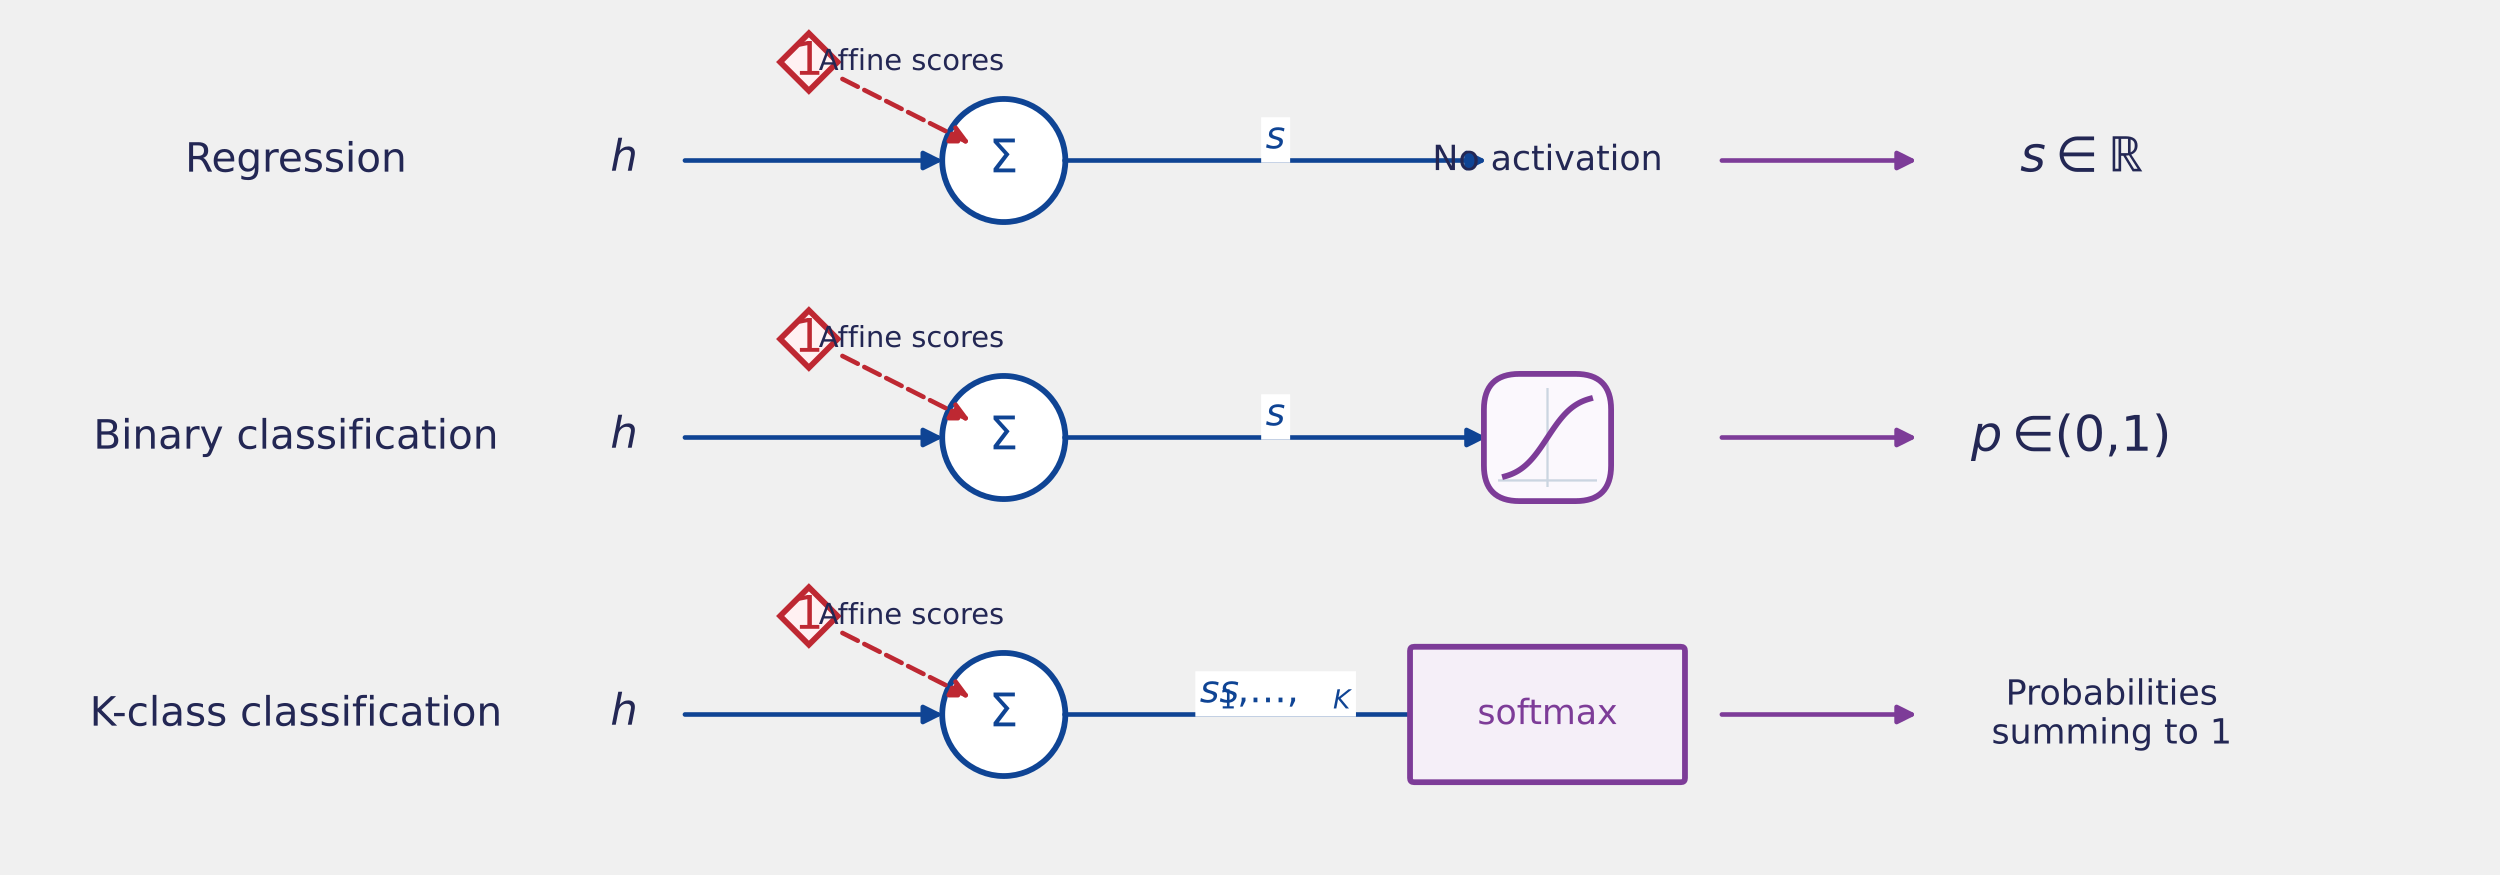
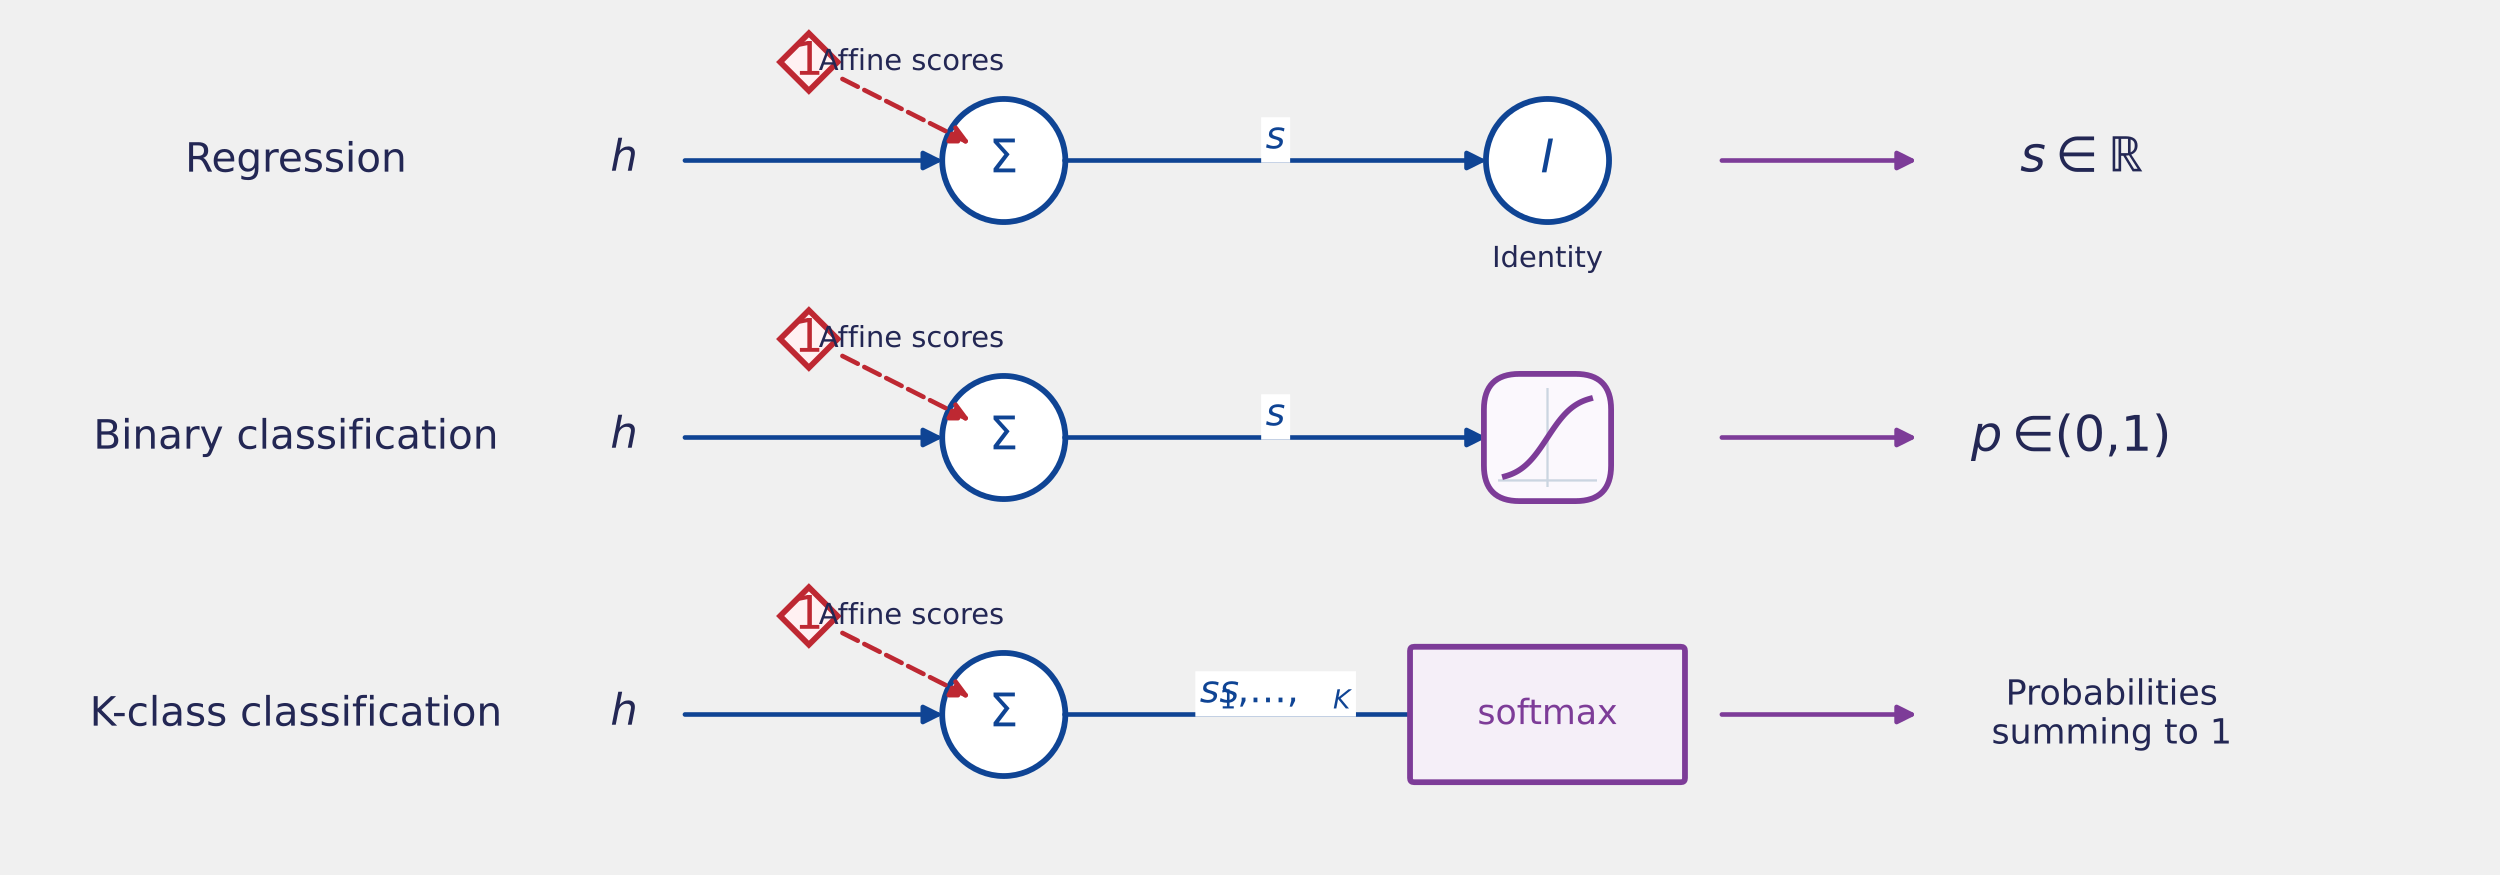
<svg xmlns="http://www.w3.org/2000/svg" width="864pt" height="302.4pt" viewBox="0 0 864 302.4" version="1.1">
  <defs>
    <style type="text/css">*{stroke-linejoin: round; stroke-linecap: butt}</style>
  </defs>
  <g id="figure_1">
    <g id="patch_1">
      <path d="M 0 302.4  L 864 302.4  L 864 0  L 0 0  L 0 302.4  z " style="fill: none" />
    </g>
    <g id="axes_1">
      <g id="patch_2">
        <path d="M 236.725 55.473  Q 281.317 55.473 324.121 55.473  " clip-path="url(#pfe1c56f2f3)" style="fill: none; stroke: #0f4494; stroke-width: 1.6; stroke-linecap: round" />
        <path d="M 318.921 52.873  L 324.121 55.473  L 318.921 58.073  L 318.921 52.873  z " clip-path="url(#pfe1c56f2f3)" style="fill: #0f4494; stroke: #0f4494; stroke-width: 1.6; stroke-linecap: round" />
      </g>
      <g id="patch_3">
        <path d="M 346.909 76.745  C 352.551 76.745 357.962 74.504 361.951 70.515  C 365.94 66.526 368.182 61.114 368.182 55.473  C 368.182 49.831 365.94 44.42 361.951 40.431  C 357.962 36.441 352.551 34.2 346.909 34.2  C 341.268 34.2 335.856 36.441 331.867 40.431  C 327.878 44.42 325.636 49.831 325.636 55.473  C 325.636 61.114 327.878 66.526 331.867 70.515  C 335.856 74.504 341.268 76.745 346.909 76.745  z " clip-path="url(#pfe1c56f2f3)" style="fill: #ffffff; stroke: #0f4494; stroke-width: 2; stroke-linejoin: miter" />
      </g>
      <g id="patch_4">
        <path d="M 367.912 55.473  Q 440.866 55.473 512.031 55.473  " clip-path="url(#pfe1c56f2f3)" style="fill: none; stroke: #0f4494; stroke-width: 1.6; stroke-linecap: round" />
        <path d="M 506.831 52.873  L 512.031 55.473  L 506.831 58.073  L 506.831 52.873  z " clip-path="url(#pfe1c56f2f3)" style="fill: #0f4494; stroke: #0f4494; stroke-width: 1.6; stroke-linecap: round" />
      </g>
      <g id="patch_5">
+         <path d="M 534.818 76.745 C 540.46 76.745 545.871 74.504 549.86 70.515 C 553.849 66.526 556.091 61.114 556.091 55.473 C 556.091 49.831 553.849 44.42 549.86 40.431 C 545.871 36.441 540.46 34.2 534.818 34.2 C 529.177 34.2 523.765 36.441 519.776 40.431 C 515.787 44.42 513.545 49.831 513.545 55.473 C 513.545 61.114 515.787 66.526 519.776 70.515 C 523.765 74.504 529.177 76.745 534.818 76.745 z " clip-path="url(#pfe1c56f2f3)" style="fill: #ffffff; stroke: #0f4494; stroke-width: 2; stroke-linejoin: miter" />
+       </g>
+       <g id="patch_6">
        <path d="M 595.091 55.473  Q 628.773 55.473 660.666 55.473  " clip-path="url(#pfe1c56f2f3)" style="fill: none; stroke: #7d3c98; stroke-width: 1.6; stroke-linecap: round" />
        <path d="M 655.466 52.873  L 660.666 55.473  L 655.466 58.073  L 655.466 52.873  z " clip-path="url(#pfe1c56f2f3)" style="fill: #7d3c98; stroke: #7d3c98; stroke-width: 1.6; stroke-linecap: round" />
      </g>
-       <g id="patch_6">
+       <g id="patch_7">
        <path d="M 279.546 11.509  L 289.473 21.436  L 279.546 31.364  L 269.618 21.436  z " clip-path="url(#pfe1c56f2f3)" style="fill: #fff1f2; stroke: #be2832; stroke-width: 2; stroke-linejoin: miter" />
      </g>
-       <g id="patch_7">
+       <g id="patch_8">
        <path d="M 291.152 27.301  Q 313.23 38.456 333.711 48.804  " clip-path="url(#pfe1c56f2f3)" style="fill: none; stroke-dasharray: 5.92,2.56; stroke-dashoffset: 0; stroke: #be2832; stroke-width: 1.6; stroke-linecap: round" />
        <path d="M 330.243 44.139  L 333.711 48.804  L 327.898 48.78  L 330.243 44.139  z " clip-path="url(#pfe1c56f2f3)" style="fill: #be2832; stroke-dasharray: 5.92,2.56; stroke-dashoffset: 0; stroke: #be2832; stroke-width: 1.6; stroke-linecap: round" />
      </g>
-       <g id="patch_8">
+       <g id="patch_9">
        <path d="M 236.725 151.2  Q 281.317 151.2 324.121 151.2  " clip-path="url(#pfe1c56f2f3)" style="fill: none; stroke: #0f4494; stroke-width: 1.6; stroke-linecap: round" />
        <path d="M 318.921 148.6  L 324.121 151.2  L 318.921 153.8  L 318.921 148.6  z " clip-path="url(#pfe1c56f2f3)" style="fill: #0f4494; stroke: #0f4494; stroke-width: 1.6; stroke-linecap: round" />
      </g>
-       <g id="patch_9">
+       <g id="patch_10">
        <path d="M 346.909 172.473  C 352.551 172.473 357.962 170.231 361.951 166.242  C 365.94 162.253 368.182 156.842 368.182 151.2  C 368.182 145.558 365.94 140.147 361.951 136.158  C 357.962 132.169 352.551 129.927 346.909 129.927  C 341.268 129.927 335.856 132.169 331.867 136.158  C 327.878 140.147 325.636 145.558 325.636 151.2  C 325.636 156.842 327.878 162.253 331.867 166.242  C 335.856 170.231 341.268 172.473 346.909 172.473  z " clip-path="url(#pfe1c56f2f3)" style="fill: #ffffff; stroke: #0f4494; stroke-width: 2; stroke-linejoin: miter" />
      </g>
-       <g id="patch_10">
+       <g id="patch_11">
        <path d="M 367.912 151.2  Q 440.866 151.2 512.031 151.2  " clip-path="url(#pfe1c56f2f3)" style="fill: none; stroke: #0f4494; stroke-width: 1.6; stroke-linecap: round" />
        <path d="M 506.831 148.6  L 512.031 151.2  L 506.831 153.8  L 506.831 148.6  z " clip-path="url(#pfe1c56f2f3)" style="fill: #0f4494; stroke: #0f4494; stroke-width: 1.6; stroke-linecap: round" />
      </g>
-       <g id="patch_11">
+       <g id="patch_12">
        <path d="M 525.146 173.182  L 544.49 173.182  Q 556.8 173.182 556.8 160.872  L 556.8 141.528  Q 556.8 129.218 544.49 129.218  L 525.146 129.218  Q 512.836 129.218 512.836 141.528  L 512.836 160.872  Q 512.836 173.182 525.146 173.182  z " clip-path="url(#pfe1c56f2f3)" style="fill: #fbf8fd; stroke: #7d3c98; stroke-width: 2; stroke-linejoin: miter" />
      </g>
-       <g id="patch_12">
+       <g id="patch_13">
        <path d="M 595.091 151.2  Q 628.773 151.2 660.666 151.2  " clip-path="url(#pfe1c56f2f3)" style="fill: none; stroke: #7d3c98; stroke-width: 1.6; stroke-linecap: round" />
        <path d="M 655.466 148.6  L 660.666 151.2  L 655.466 153.8  L 655.466 148.6  z " clip-path="url(#pfe1c56f2f3)" style="fill: #7d3c98; stroke: #7d3c98; stroke-width: 1.6; stroke-linecap: round" />
      </g>
-       <g id="patch_13">
+       <g id="patch_14">
        <path d="M 279.546 107.236  L 289.473 117.164  L 279.546 127.091  L 269.618 117.164  z " clip-path="url(#pfe1c56f2f3)" style="fill: #fff1f2; stroke: #be2832; stroke-width: 2; stroke-linejoin: miter" />
      </g>
-       <g id="patch_14">
+       <g id="patch_15">
        <path d="M 291.152 123.028  Q 313.23 134.183 333.711 144.532  " clip-path="url(#pfe1c56f2f3)" style="fill: none; stroke-dasharray: 5.92,2.56; stroke-dashoffset: 0; stroke: #be2832; stroke-width: 1.6; stroke-linecap: round" />
        <path d="M 330.243 139.866  L 333.711 144.532  L 327.898 144.507  L 330.243 139.866  z " clip-path="url(#pfe1c56f2f3)" style="fill: #be2832; stroke-dasharray: 5.92,2.56; stroke-dashoffset: 0; stroke: #be2832; stroke-width: 1.6; stroke-linecap: round" />
      </g>
-       <g id="patch_15">
+       <g id="patch_16">
        <path d="M 236.725 246.927  Q 281.317 246.927 324.121 246.927  " clip-path="url(#pfe1c56f2f3)" style="fill: none; stroke: #0f4494; stroke-width: 1.6; stroke-linecap: round" />
        <path d="M 318.921 244.327  L 324.121 246.927  L 318.921 249.527  L 318.921 244.327  z " clip-path="url(#pfe1c56f2f3)" style="fill: #0f4494; stroke: #0f4494; stroke-width: 1.6; stroke-linecap: round" />
      </g>
-       <g id="patch_16">
+       <g id="patch_17">
        <path d="M 346.909 268.2  C 352.551 268.2 357.962 265.959 361.951 261.969  C 365.94 257.98 368.182 252.569 368.182 246.927  C 368.182 241.286 365.94 235.874 361.951 231.885  C 357.962 227.896 352.551 225.655 346.909 225.655  C 341.268 225.655 335.856 227.896 331.867 231.885  C 327.878 235.874 325.636 241.286 325.636 246.927  C 325.636 252.569 327.878 257.98 331.867 261.969  C 335.856 265.959 341.268 268.2 346.909 268.2  z " clip-path="url(#pfe1c56f2f3)" style="fill: #ffffff; stroke: #0f4494; stroke-width: 2; stroke-linejoin: miter" />
      </g>
-       <g id="patch_17">
+       <g id="patch_18">
        <path d="M 367.912 246.927  Q 440.866 246.927 512.031 246.927  " clip-path="url(#pfe1c56f2f3)" style="fill: none; stroke: #0f4494; stroke-width: 1.6; stroke-linecap: round" />
        <path d="M 506.831 244.327  L 512.031 246.927  L 506.831 249.527  L 506.831 244.327  z " clip-path="url(#pfe1c56f2f3)" style="fill: #0f4494; stroke: #0f4494; stroke-width: 1.6; stroke-linecap: round" />
      </g>
-       <g id="patch_18">
+       <g id="patch_19">
        <path d="M 488.727 270.327  L 580.909 270.327  Q 582.327 270.327 582.327 268.909  L 582.327 224.945  Q 582.327 223.527 580.909 223.527  L 488.727 223.527  Q 487.309 223.527 487.309 224.945  L 487.309 268.909  Q 487.309 270.327 488.727 270.327  z " clip-path="url(#pfe1c56f2f3)" style="fill: #f5eff8; stroke: #7d3c98; stroke-width: 2; stroke-linejoin: miter" />
      </g>
-       <g id="patch_19">
+       <g id="patch_20">
        <path d="M 595.091 246.927  Q 628.773 246.927 660.666 246.927  " clip-path="url(#pfe1c56f2f3)" style="fill: none; stroke: #7d3c98; stroke-width: 1.6; stroke-linecap: round" />
        <path d="M 655.466 244.327  L 660.666 246.927  L 655.466 249.527  L 655.466 244.327  z " clip-path="url(#pfe1c56f2f3)" style="fill: #7d3c98; stroke: #7d3c98; stroke-width: 1.6; stroke-linecap: round" />
      </g>
-       <g id="patch_20">
+       <g id="patch_21">
        <path d="M 279.546 202.964  L 289.473 212.891  L 279.546 222.818  L 269.618 212.891  z " clip-path="url(#pfe1c56f2f3)" style="fill: #fff1f2; stroke: #be2832; stroke-width: 2; stroke-linejoin: miter" />
      </g>
-       <g id="patch_21">
+       <g id="patch_22">
        <path d="M 291.152 218.755  Q 313.23 229.91 333.711 240.259  " clip-path="url(#pfe1c56f2f3)" style="fill: none; stroke-dasharray: 5.92,2.56; stroke-dashoffset: 0; stroke: #be2832; stroke-width: 1.6; stroke-linecap: round" />
        <path d="M 330.243 235.593  L 333.711 240.259  L 327.898 240.234  L 330.243 235.593  z " clip-path="url(#pfe1c56f2f3)" style="fill: #be2832; stroke-dasharray: 5.92,2.56; stroke-dashoffset: 0; stroke: #be2832; stroke-width: 1.6; stroke-linecap: round" />
      </g>
      <g id="text_1">
        <text style="fill: #232754; font: 14px 'DejaVu Sans'; text-anchor: middle" x="102.273" y="59.336" transform="rotate(-0 102.2729 59.33591)">Regression</text>
      </g>
      <g id="text_2">
        <g style="fill: #232754" transform="translate(210.9274 59.61184)">
          <text>
            <tspan style="font: oblique 15px 'DejaVu Sans'" x="0" y="-0.609">h</tspan>
          </text>
        </g>
      </g>
      <g id="text_3">
        <g style="fill: #0f4494" transform="translate(341.7891 59.88778)">
          <text>
            <tspan style="font: 16px 'DejaVu Sans'" x="0" y="-0.328">Σ</tspan>
          </text>
        </g>
      </g>
      <g id="text_4">
        <text style="fill: #232754; font: 10px 'DejaVu Sans'; text-anchor: middle" x="315" y="24.196" transform="rotate(-0 315.0001 24.19581)">Affine scores</text>
      </g>
      <g id="text_5">
-         <g id="patch_22">
+         <g id="patch_23">
          <path d="M 435.859 56.233  L 445.869 56.233  L 445.869 40.531  L 435.859 40.531  z " style="fill: #ffffff" />
        </g>
        <g style="fill: #0f4494" transform="translate(437.4186 51.96906)">
          <text>
            <tspan style="font: oblique 13px 'DejaVu Sans'" x="0" y="-0.719">s</tspan>
          </text>
        </g>
      </g>
      <g id="text_6">
-         <text style="fill: #232754; font: 12px 'DejaVu Sans'; text-anchor: middle" x="534.818" y="58.784" transform="rotate(-0 534.8181 58.78403)">No activation</text>
+         <g style="fill: #0f4494" transform="translate(532.4181 59.88778)">
+           <text>
+             <tspan style="font: oblique 16px 'DejaVu Sans'" x="0" y="-0.328">I</tspan>
+           </text>
+         </g>
      </g>
      <g id="text_7">
+         <text style="fill: #232754; font: 10px 'DejaVu Sans'; text-anchor: middle" x="534.818" y="92.269" transform="rotate(-0 534.8181 92.2685)">Identity</text>
+       </g>
+       <g id="text_8">
        <g style="fill: #232754" transform="translate(698.1867 60.16372)">
          <text>
            <tspan style="font: oblique 17px 'DejaVu Sans'" x="0" y="-0.938">s</tspan>
            <tspan style="font: 17px 'DejaVu Sans'" x="12.169" y="-0.938">∈</tspan>
            <tspan style="font: italic 17px 'STIXGeneral'" x="30.29" y="-0.938">ℝ</tspan>
          </text>
        </g>
      </g>
-       <g id="text_8">
+       <g id="text_9">
        <text style="fill: #be2832; font: 16px 'DejaVu Sans'; text-anchor: middle" x="279.546" y="25.851" transform="rotate(-0 279.5455 25.85144)">1</text>
      </g>
-       <g id="text_9">
+       <g id="text_10">
        <text style="fill: #232754; font: 14px 'DejaVu Sans'; text-anchor: middle" x="102.273" y="155.063" transform="rotate(-0 102.2729 155.0631)">Binary classification</text>
      </g>
-       <g id="text_10">
+       <g id="text_11">
        <g style="fill: #232754" transform="translate(210.9274 155.3391)">
          <text>
            <tspan style="font: oblique 15px 'DejaVu Sans'" x="0" y="-0.609">h</tspan>
          </text>
        </g>
      </g>
-       <g id="text_11">
+       <g id="text_12">
        <g style="fill: #0f4494" transform="translate(341.7891 155.615)">
          <text>
            <tspan style="font: 16px 'DejaVu Sans'" x="0" y="-0.328">Σ</tspan>
          </text>
        </g>
      </g>
-       <g id="text_12">
+       <g id="text_13">
        <text style="fill: #232754; font: 10px 'DejaVu Sans'; text-anchor: middle" x="315" y="119.923" transform="rotate(-0 315.0001 119.923)">Affine scores</text>
      </g>
-       <g id="text_13">
-         <g id="patch_23">
+       <g id="text_14">
+         <g id="patch_24">
          <path d="M 435.859 151.96  L 445.869 151.96  L 445.869 136.258  L 435.859 136.258  z " style="fill: #ffffff" />
        </g>
        <g style="fill: #0f4494" transform="translate(437.4186 147.6963)">
          <text>
            <tspan style="font: oblique 13px 'DejaVu Sans'" x="0" y="-0.719">s</tspan>
          </text>
        </g>
      </g>
      <g id="line2d_1">
        <path d="M 518.112 166.038  L 551.524 166.038  " clip-path="url(#pfe1c56f2f3)" style="fill: none; stroke: #cbd5e1; stroke-width: 0.8; stroke-linecap: square" />
      </g>
      <g id="line2d_2">
        <path d="M 534.818 167.906  L 534.818 134.494  " clip-path="url(#pfe1c56f2f3)" style="fill: none; stroke: #cbd5e1; stroke-width: 0.8; stroke-linecap: square" />
      </g>
-       <g id="text_14">
+       <g id="text_15">
        <g style="fill: #232754" transform="translate(681.1867 155.875)">
          <text>
            <tspan style="font: oblique 17px 'DejaVu Sans'" x="0" y="-0.094">p</tspan>
            <tspan style="font: 17px 'DejaVu Sans'" x="14.103 32.224 38.856 49.672 58.388 69.204" y="-0.094">∈(0,1)</tspan>
          </text>
        </g>
      </g>
-       <g id="text_15">
+       <g id="text_16">
        <text style="fill: #be2832; font: 16px 'DejaVu Sans'; text-anchor: middle" x="279.546" y="121.579" transform="rotate(-0 279.5455 121.5787)">1</text>
      </g>
-       <g id="text_16">
+       <g id="text_17">
        <text style="fill: #232754; font: 14px 'DejaVu Sans'; text-anchor: middle" x="102.273" y="250.79" transform="rotate(-0 102.2729 250.7903)">K-class classification</text>
      </g>
-       <g id="text_17">
+       <g id="text_18">
        <g style="fill: #232754" transform="translate(210.9274 251.0663)">
          <text>
            <tspan style="font: oblique 15px 'DejaVu Sans'" x="0" y="-0.609">h</tspan>
          </text>
        </g>
      </g>
-       <g id="text_18">
+       <g id="text_19">
        <g style="fill: #0f4494" transform="translate(341.7891 251.3422)">
          <text>
            <tspan style="font: 16px 'DejaVu Sans'" x="0" y="-0.328">Σ</tspan>
          </text>
        </g>
      </g>
-       <g id="text_19">
+       <g id="text_20">
        <text style="fill: #232754; font: 10px 'DejaVu Sans'; text-anchor: middle" x="315" y="215.65" transform="rotate(-0 315.0001 215.6502)">Affine scores</text>
      </g>
-       <g id="text_20">
-         <g id="patch_24">
+       <g id="text_21">
+         <g id="patch_25">
          <path d="M 413.109 247.687  L 468.619 247.687  L 468.619 231.986  L 413.109 231.986  z " style="fill: #ffffff" />
        </g>
        <g style="fill: #0f4494" transform="translate(414.6686 243.4235)">
          <text>
            <tspan style="font: oblique 13px 'DejaVu Sans'" x="0 39.248" y="-0.719">ss</tspan>
            <tspan style="font: 9.1px 'DejaVu Sans'" x="6.773" y="1.414">1</tspan>
            <tspan style="font: 13px 'DejaVu Sans'" x="12.918 19.583 32.583" y="-0.719">,…,</tspan>
            <tspan style="font: oblique 9.1px 'DejaVu Sans'" x="46.021" y="1.414">K</tspan>
          </text>
        </g>
      </g>
-       <g id="text_21">
+       <g id="text_22">
        <text style="fill: #7d3c98; font: 12px 'DejaVu Sans'; text-anchor: middle" x="534.818" y="250.238" transform="rotate(-0 534.8181 250.2385)">softmax</text>
      </g>
-       <g id="text_22">
+       <g id="text_23">
        <text style="fill: #232754; font: 12px 'DejaVu Sans'" transform="translate(693.1702 243.5198)">Probabilities</text>
        <text style="fill: #232754; font: 12px 'DejaVu Sans'" transform="translate(688.268 256.9572)">summing to 1</text>
      </g>
-       <g id="text_23">
+       <g id="text_24">
        <text style="fill: #be2832; font: 16px 'DejaVu Sans'; text-anchor: middle" x="279.546" y="217.306" transform="rotate(-0 279.5455 217.3059)">1</text>
      </g>
      <g id="line2d_3">
        <path d="M 520.09 164.63  L 520.581 164.49  L 521.072 164.337  L 521.563 164.169  L 522.054 163.986  L 522.545 163.787  L 523.036 163.57  L 523.527 163.334  L 524.018 163.078  L 524.509 162.8  L 525 162.5  L 525.491 162.177  L 525.981 161.828  L 526.472 161.454  L 526.963 161.053  L 527.454 160.624  L 527.945 160.167  L 528.436 159.682  L 528.927 159.169  L 529.418 158.627  L 529.909 158.057  L 530.4 157.46  L 530.891 156.838  L 531.382 156.191  L 531.873 155.522  L 532.363 154.834  L 532.854 154.129  L 533.345 153.409  L 533.836 152.679  L 534.327 151.941  L 534.818 151.2  L 535.309 150.459  L 535.8 149.721  L 536.291 148.991  L 536.782 148.271  L 537.273 147.566  L 537.764 146.878  L 538.255 146.209  L 538.746 145.562  L 539.236 144.94  L 539.727 144.343  L 540.218 143.773  L 540.709 143.231  L 541.2 142.718  L 541.691 142.233  L 542.182 141.776  L 542.673 141.347  L 543.164 140.946  L 543.655 140.572  L 544.146 140.223  L 544.637 139.9  L 545.128 139.6  L 545.619 139.322  L 546.109 139.066  L 546.6 138.83  L 547.091 138.613  L 547.582 138.414  L 548.073 138.231  L 548.564 138.063  L 549.055 137.91  L 549.546 137.77  " clip-path="url(#pfe1c56f2f3)" style="fill: none; stroke: #7d3c98; stroke-width: 2; stroke-linecap: square" />
      </g>
    </g>
  </g>
  <defs>
    <clipPath id="pfe1c56f2f3">
      <rect x="3" y="5.836" width="858" height="290.727" />
    </clipPath>
  </defs>
</svg>
